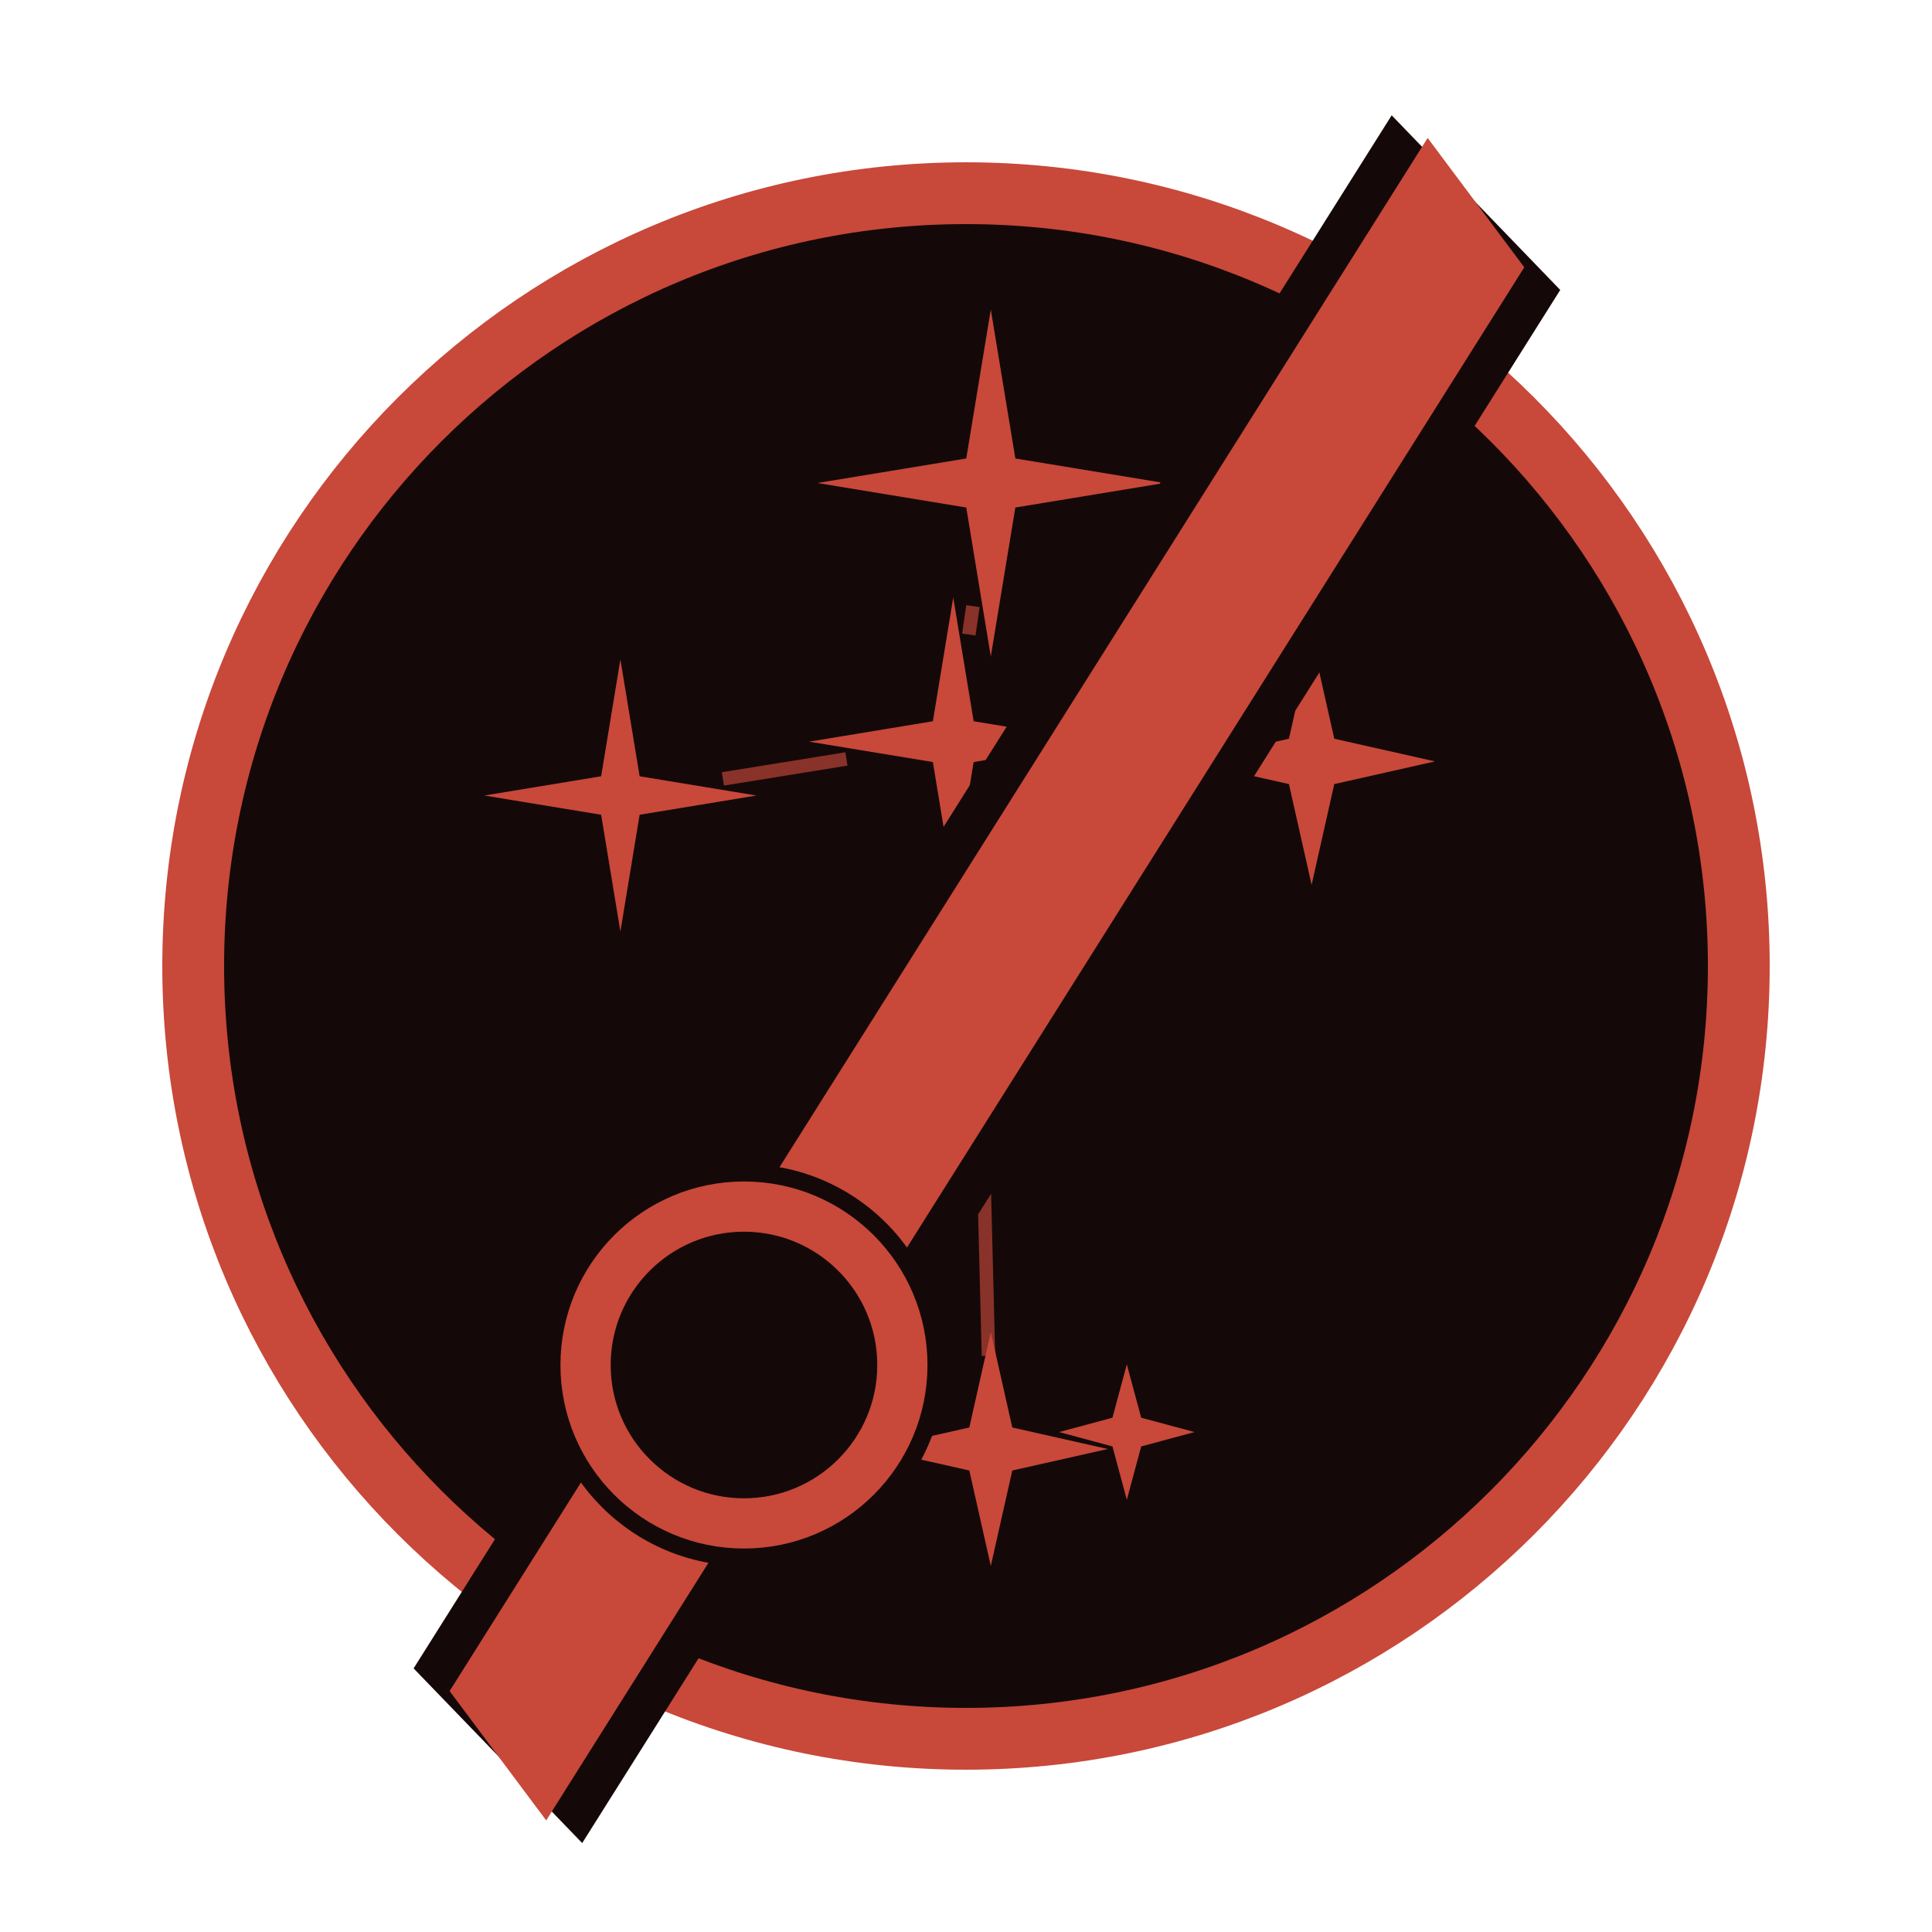
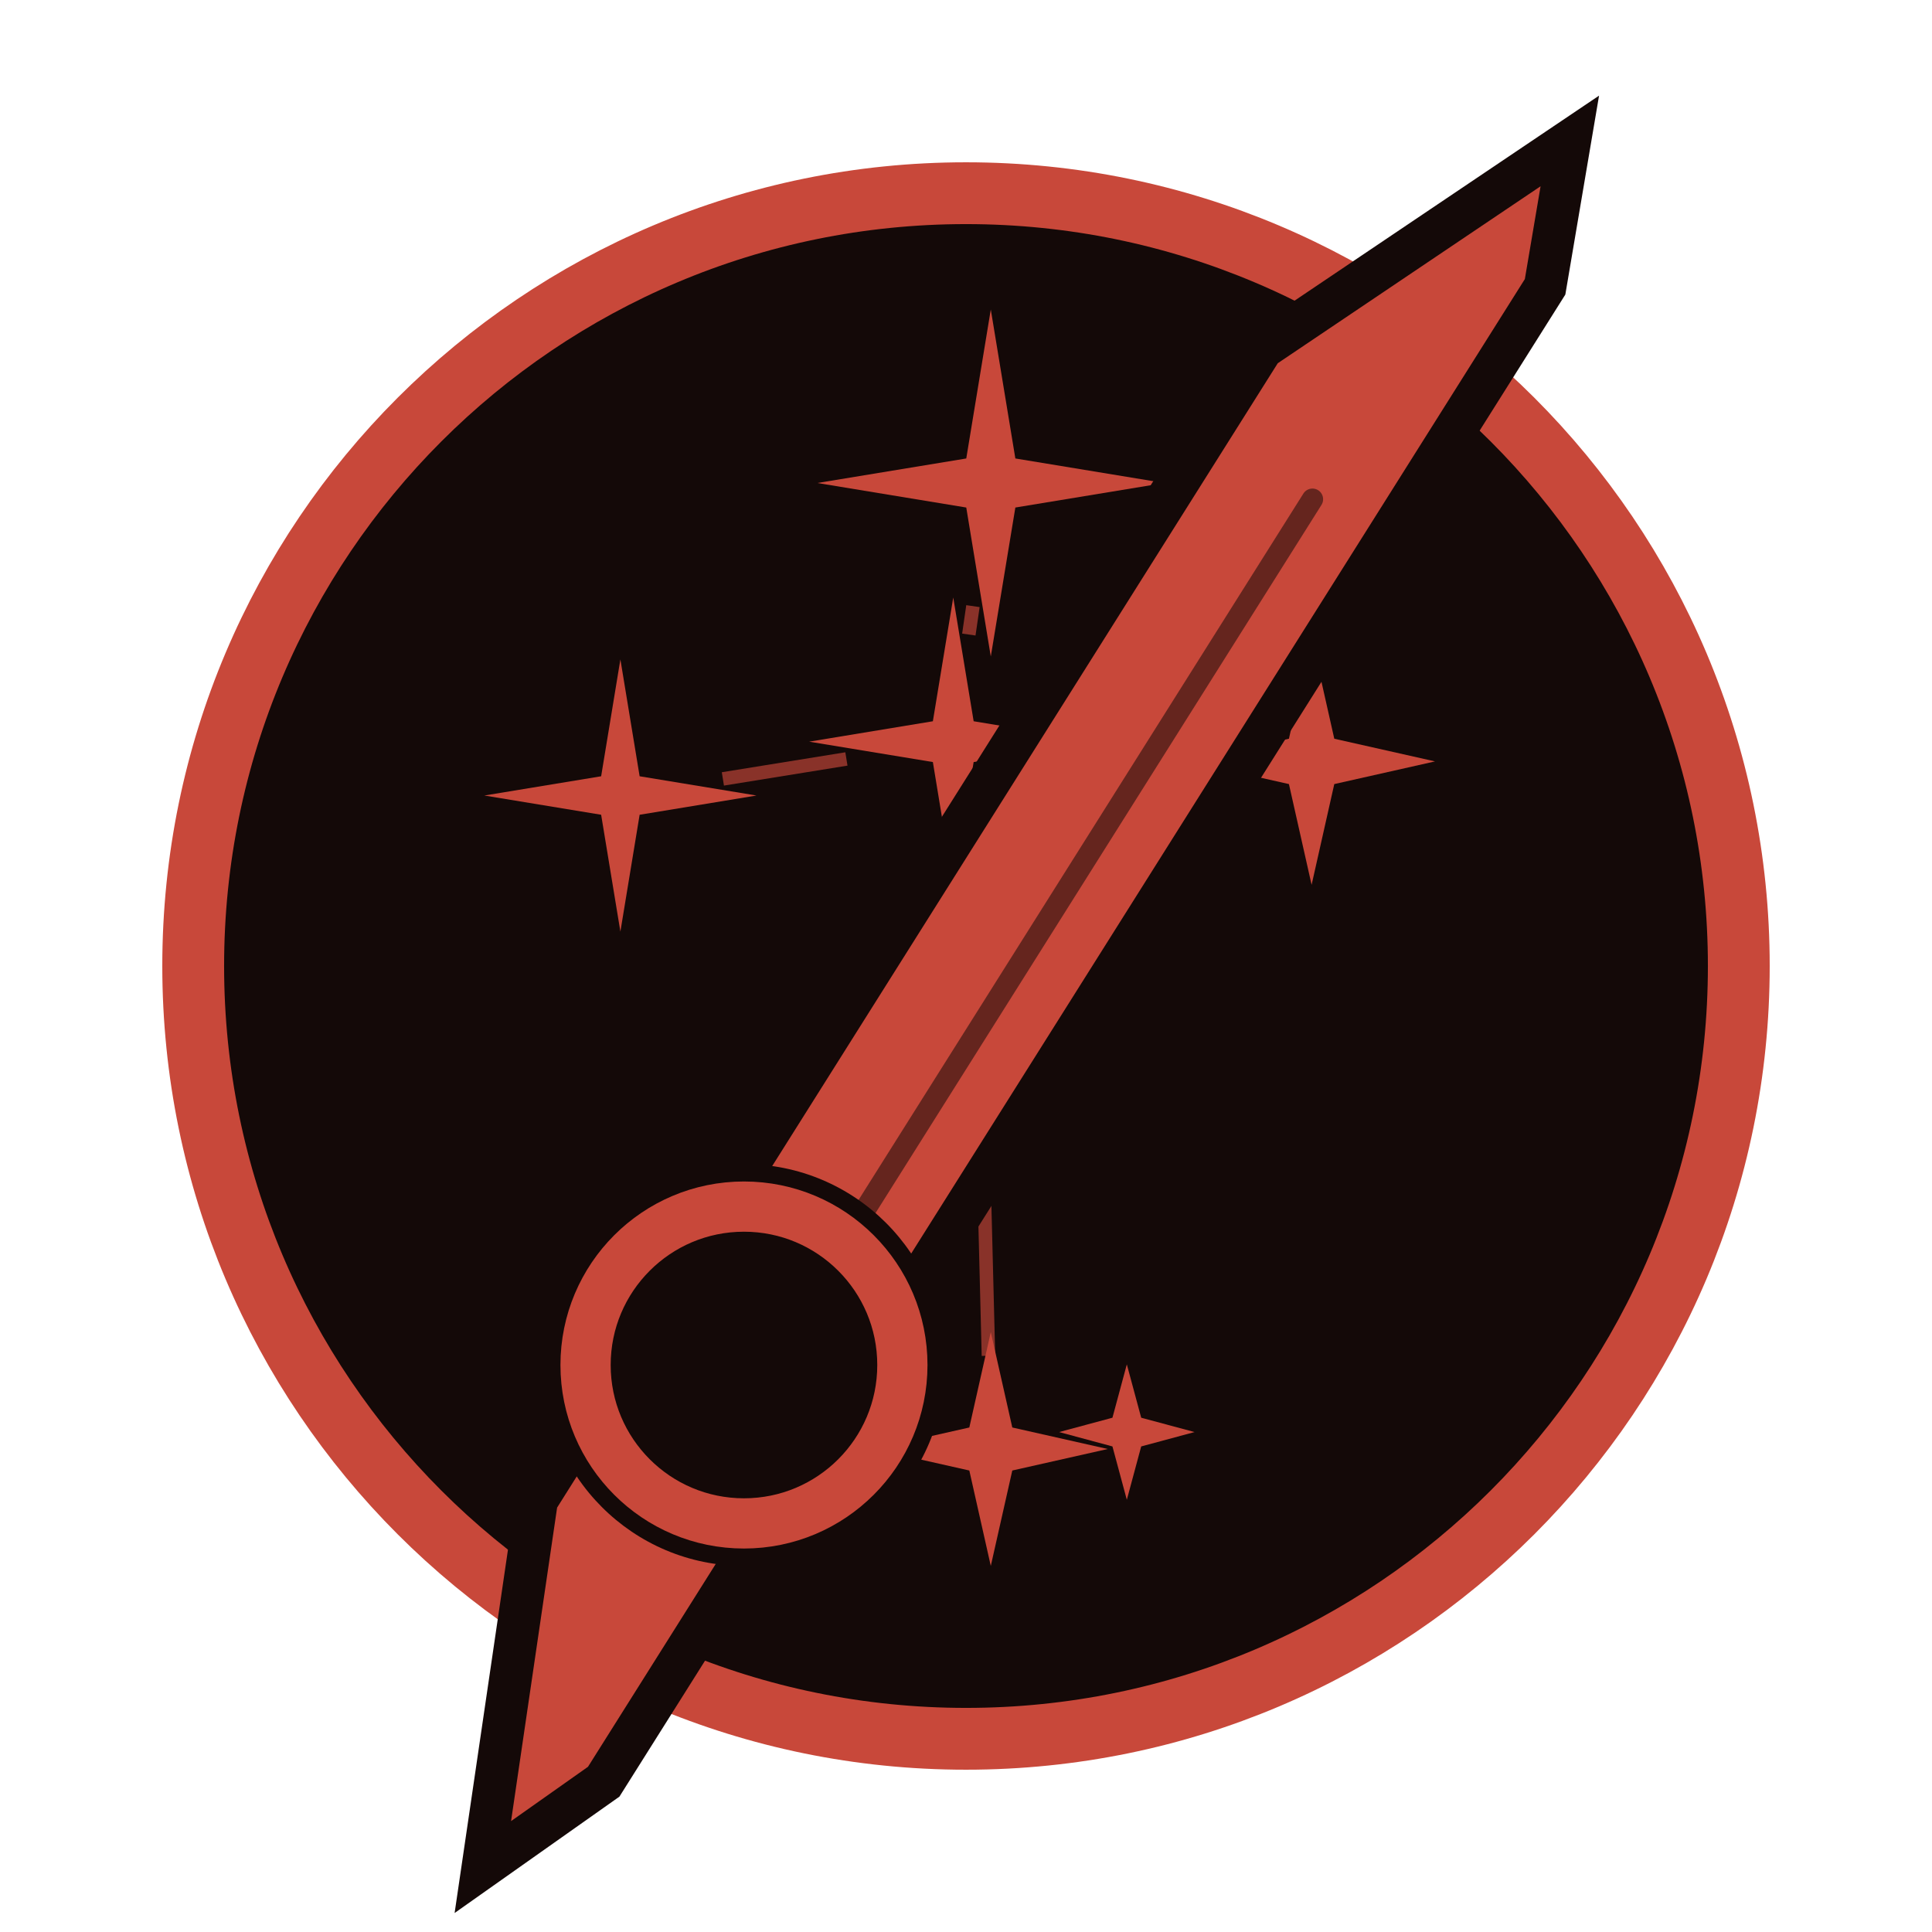
<svg xmlns="http://www.w3.org/2000/svg" viewBox="0 0 512 512" role="img" aria-label="Cygnus mark: the Northern Cross badged, struck by a transit at 57.8 degrees (seed 20260924)">
  <circle cx="256.0" cy="256.0" r="204.80" fill="#140908" stroke="#c8483a" stroke-width="16.38" />
  <line x1="257.84" y1="160.63" x2="256.75" y2="168.16" stroke="#c8483a" stroke-width="3.58" stroke-linecap="butt" opacity=".65" />
  <line x1="255.16" y1="225.12" x2="258.05" y2="257.58" stroke="#c8483a" stroke-width="3.58" stroke-linecap="butt" opacity=".65" />
  <line x1="260.44" y1="299.64" x2="261.95" y2="359.29" stroke="#c8483a" stroke-width="3.58" stroke-linecap="butt" opacity=".65" />
  <line x1="321.96" y1="200.37" x2="281.27" y2="198.12" stroke="#c8483a" stroke-width="3.58" stroke-linecap="butt" opacity=".65" />
  <line x1="224.31" y1="201.13" x2="191.57" y2="206.42" stroke="#c8483a" stroke-width="3.58" stroke-linecap="butt" opacity=".65" />
  <polygon points="262.57,82.02 269.08,121.50 308.55,128.00 269.08,134.50 262.57,173.98 256.07,134.50 216.60,128.00 256.07,121.50" fill="#c8483a" />
  <polygon points="252.62,158.35 258.03,191.14 290.82,196.55 258.03,201.95 252.62,234.74 247.22,201.95 214.43,196.55 247.22,191.14" fill="#c8483a" />
  <polygon points="164.41,174.75 169.51,205.72 200.48,210.82 169.51,215.92 164.41,246.88 159.31,215.92 128.35,210.82 159.31,205.72" fill="#c8483a" />
  <polygon points="347.59,169.07 353.60,195.77 380.30,201.78 353.60,207.79 347.59,234.49 341.58,207.79 314.88,201.78 341.58,195.77" fill="#c8483a" />
  <polygon points="259.91,254.22 264.39,274.09 284.26,278.57 264.39,283.05 259.91,302.92 255.43,283.05 235.56,278.57 255.43,274.09" fill="#c8483a" />
  <polygon points="262.57,353.01 268.27,378.30 293.56,384.00 268.27,389.70 262.57,414.99 256.88,389.70 231.59,384.00 256.88,378.30" fill="#c8483a" />
  <polygon points="298.62,361.57 302.43,375.71 316.57,379.51 302.43,383.32 298.62,397.46 294.81,383.32 280.68,379.51 294.81,375.71" fill="#c8483a" />
-   <polygon points="154.29,488.43 413.48,76.84 368.81,30.56 109.61,442.14" fill="#140908" />
-   <polygon points="144.75,482.43 403.95,70.84 378.34,36.56 119.15,448.15" fill="#c8483a" />
+   <polygon points="135.44,482.61 155.82,468.22 404.10,73.96 408.27,49.36 338.62,96.26 147.64,399.53" fill="#140908" stroke="#140908" stroke-width="22.53" stroke-linejoin="miter" stroke-miterlimit="10" />
+   <polygon points="135.44,482.61 155.82,468.22 404.10,73.96 408.27,49.36 338.62,96.26 147.64,399.53" fill="#c8483a" />
+   <line x1="184.11" y1="392.25" x2="347.81" y2="132.30" stroke="#140908" stroke-width="5.66" stroke-linecap="round" opacity=".55" />
  <circle cx="197.16" cy="361.74" r="53.25" fill="#140908" />
  <circle cx="197.16" cy="361.74" r="41.98" fill="#140908" stroke="#c8483a" stroke-width="13.31" />
</svg>
